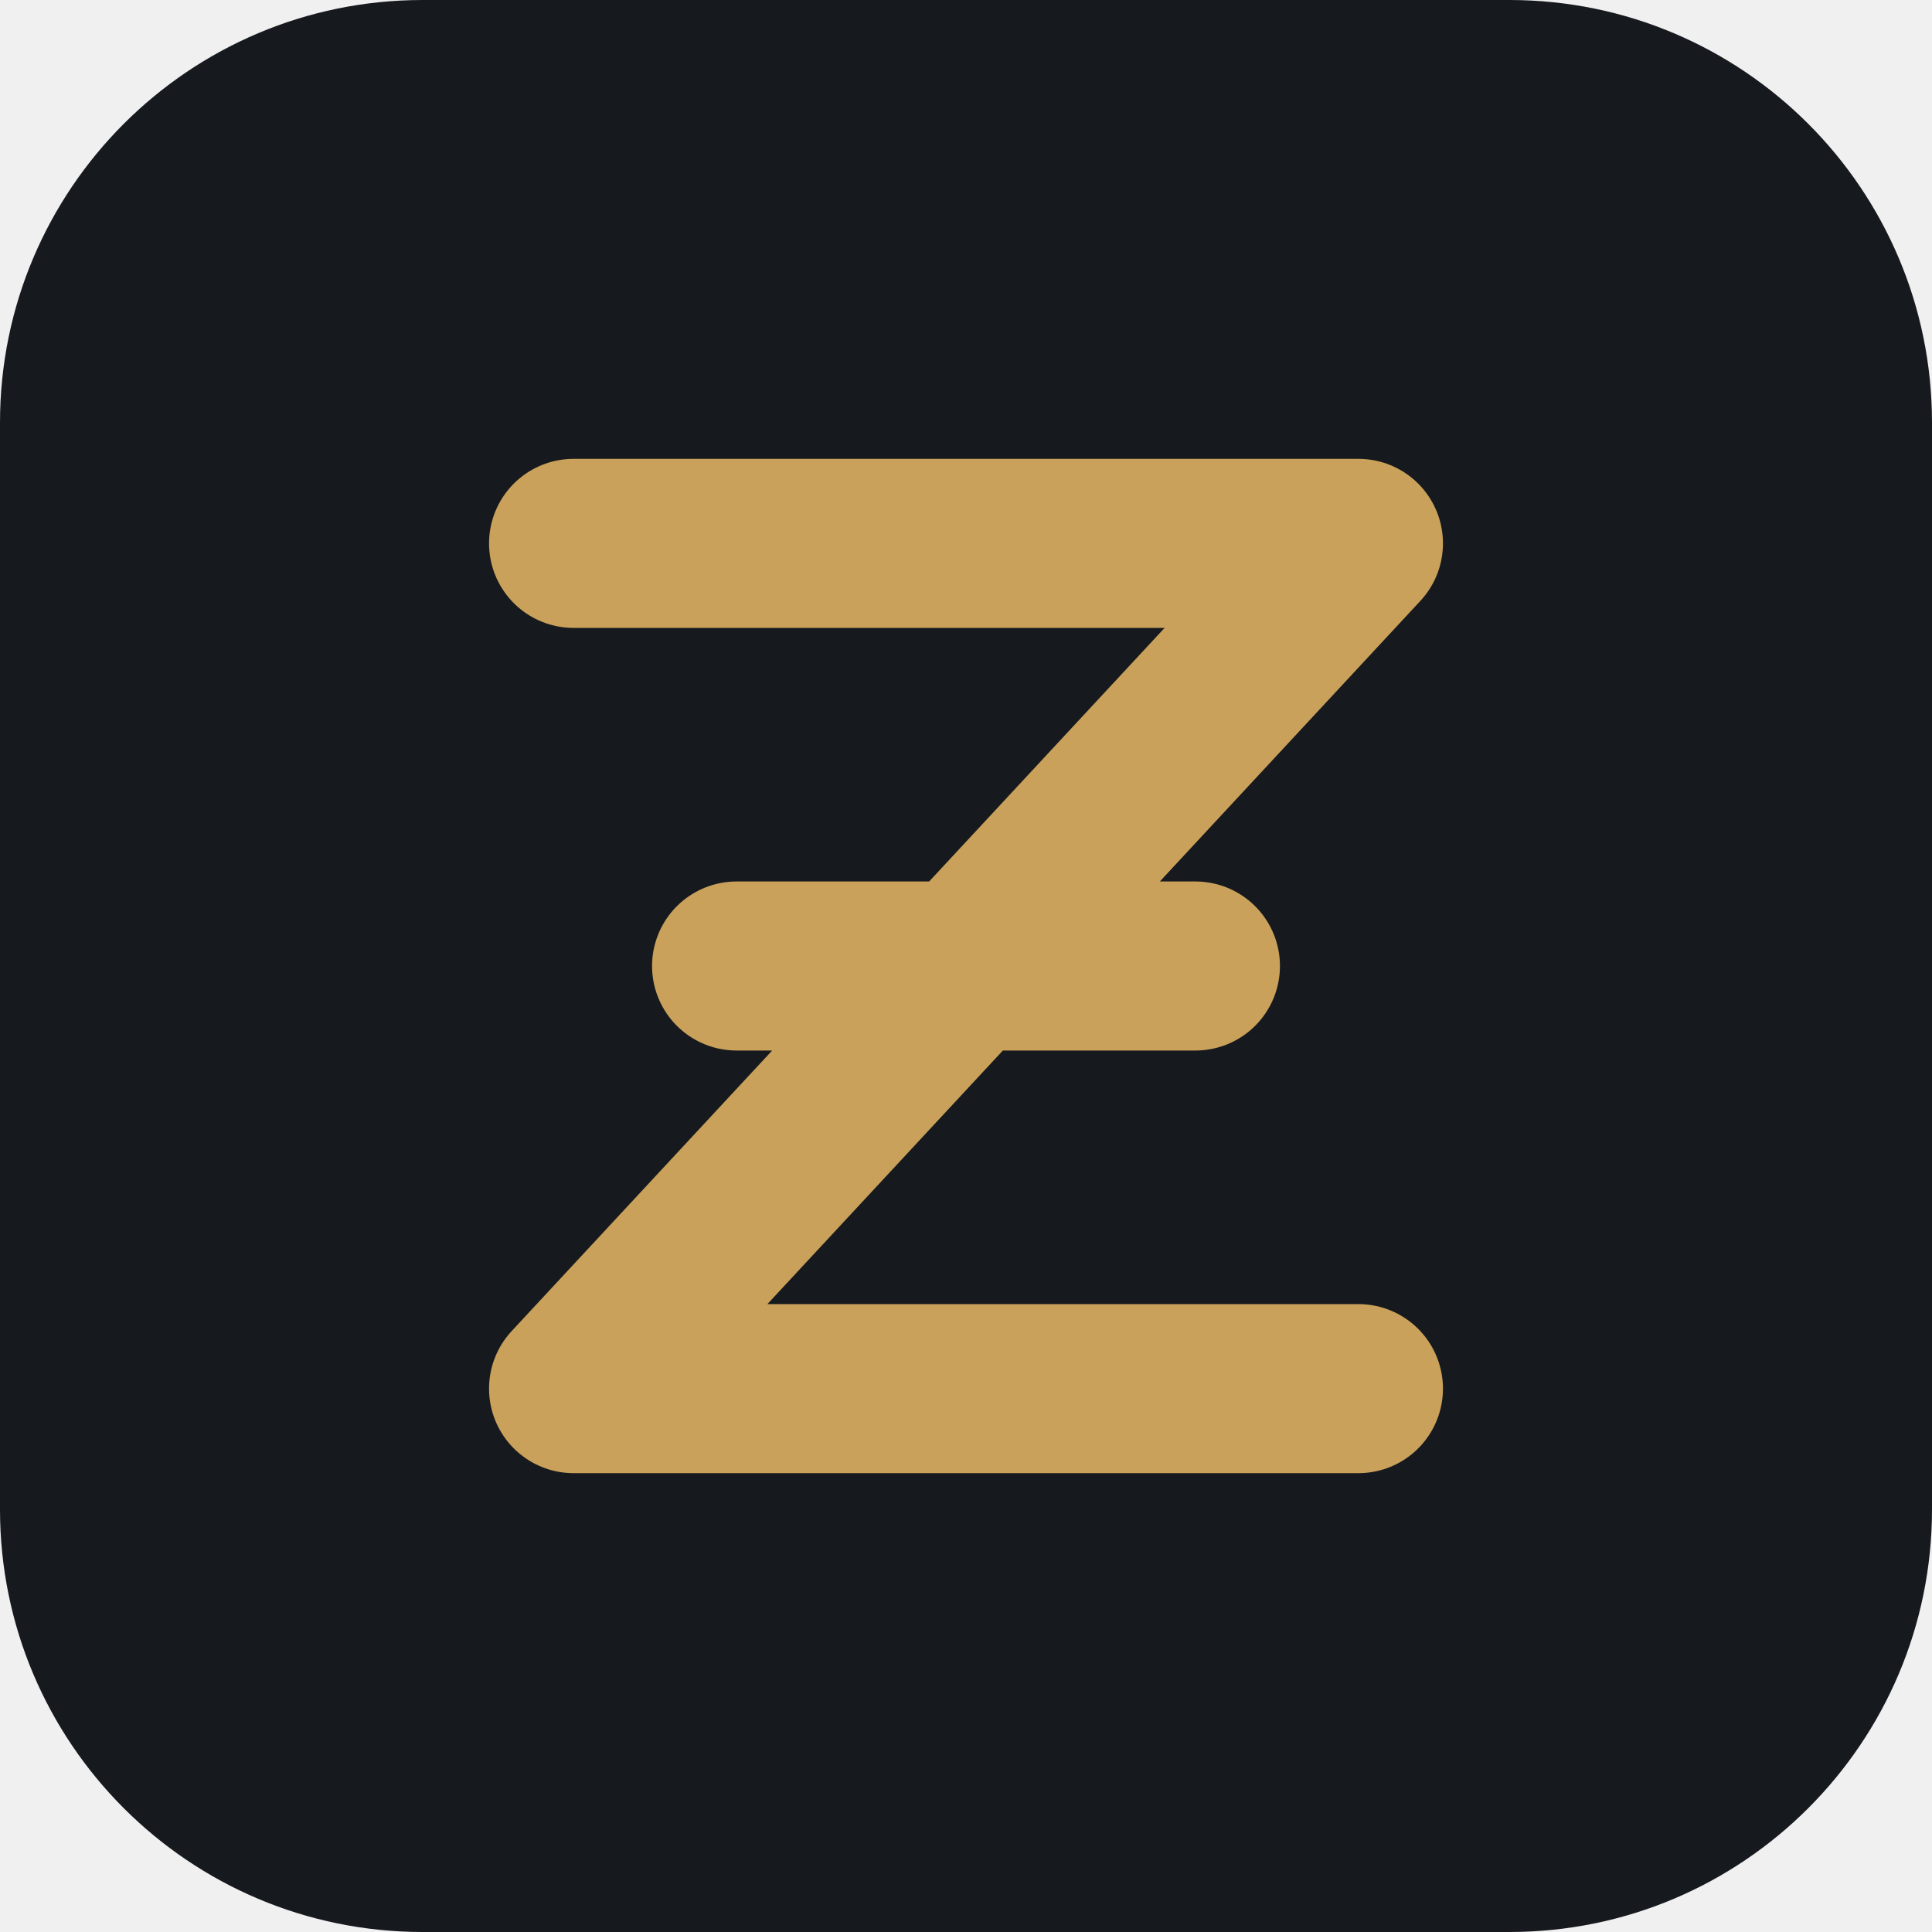
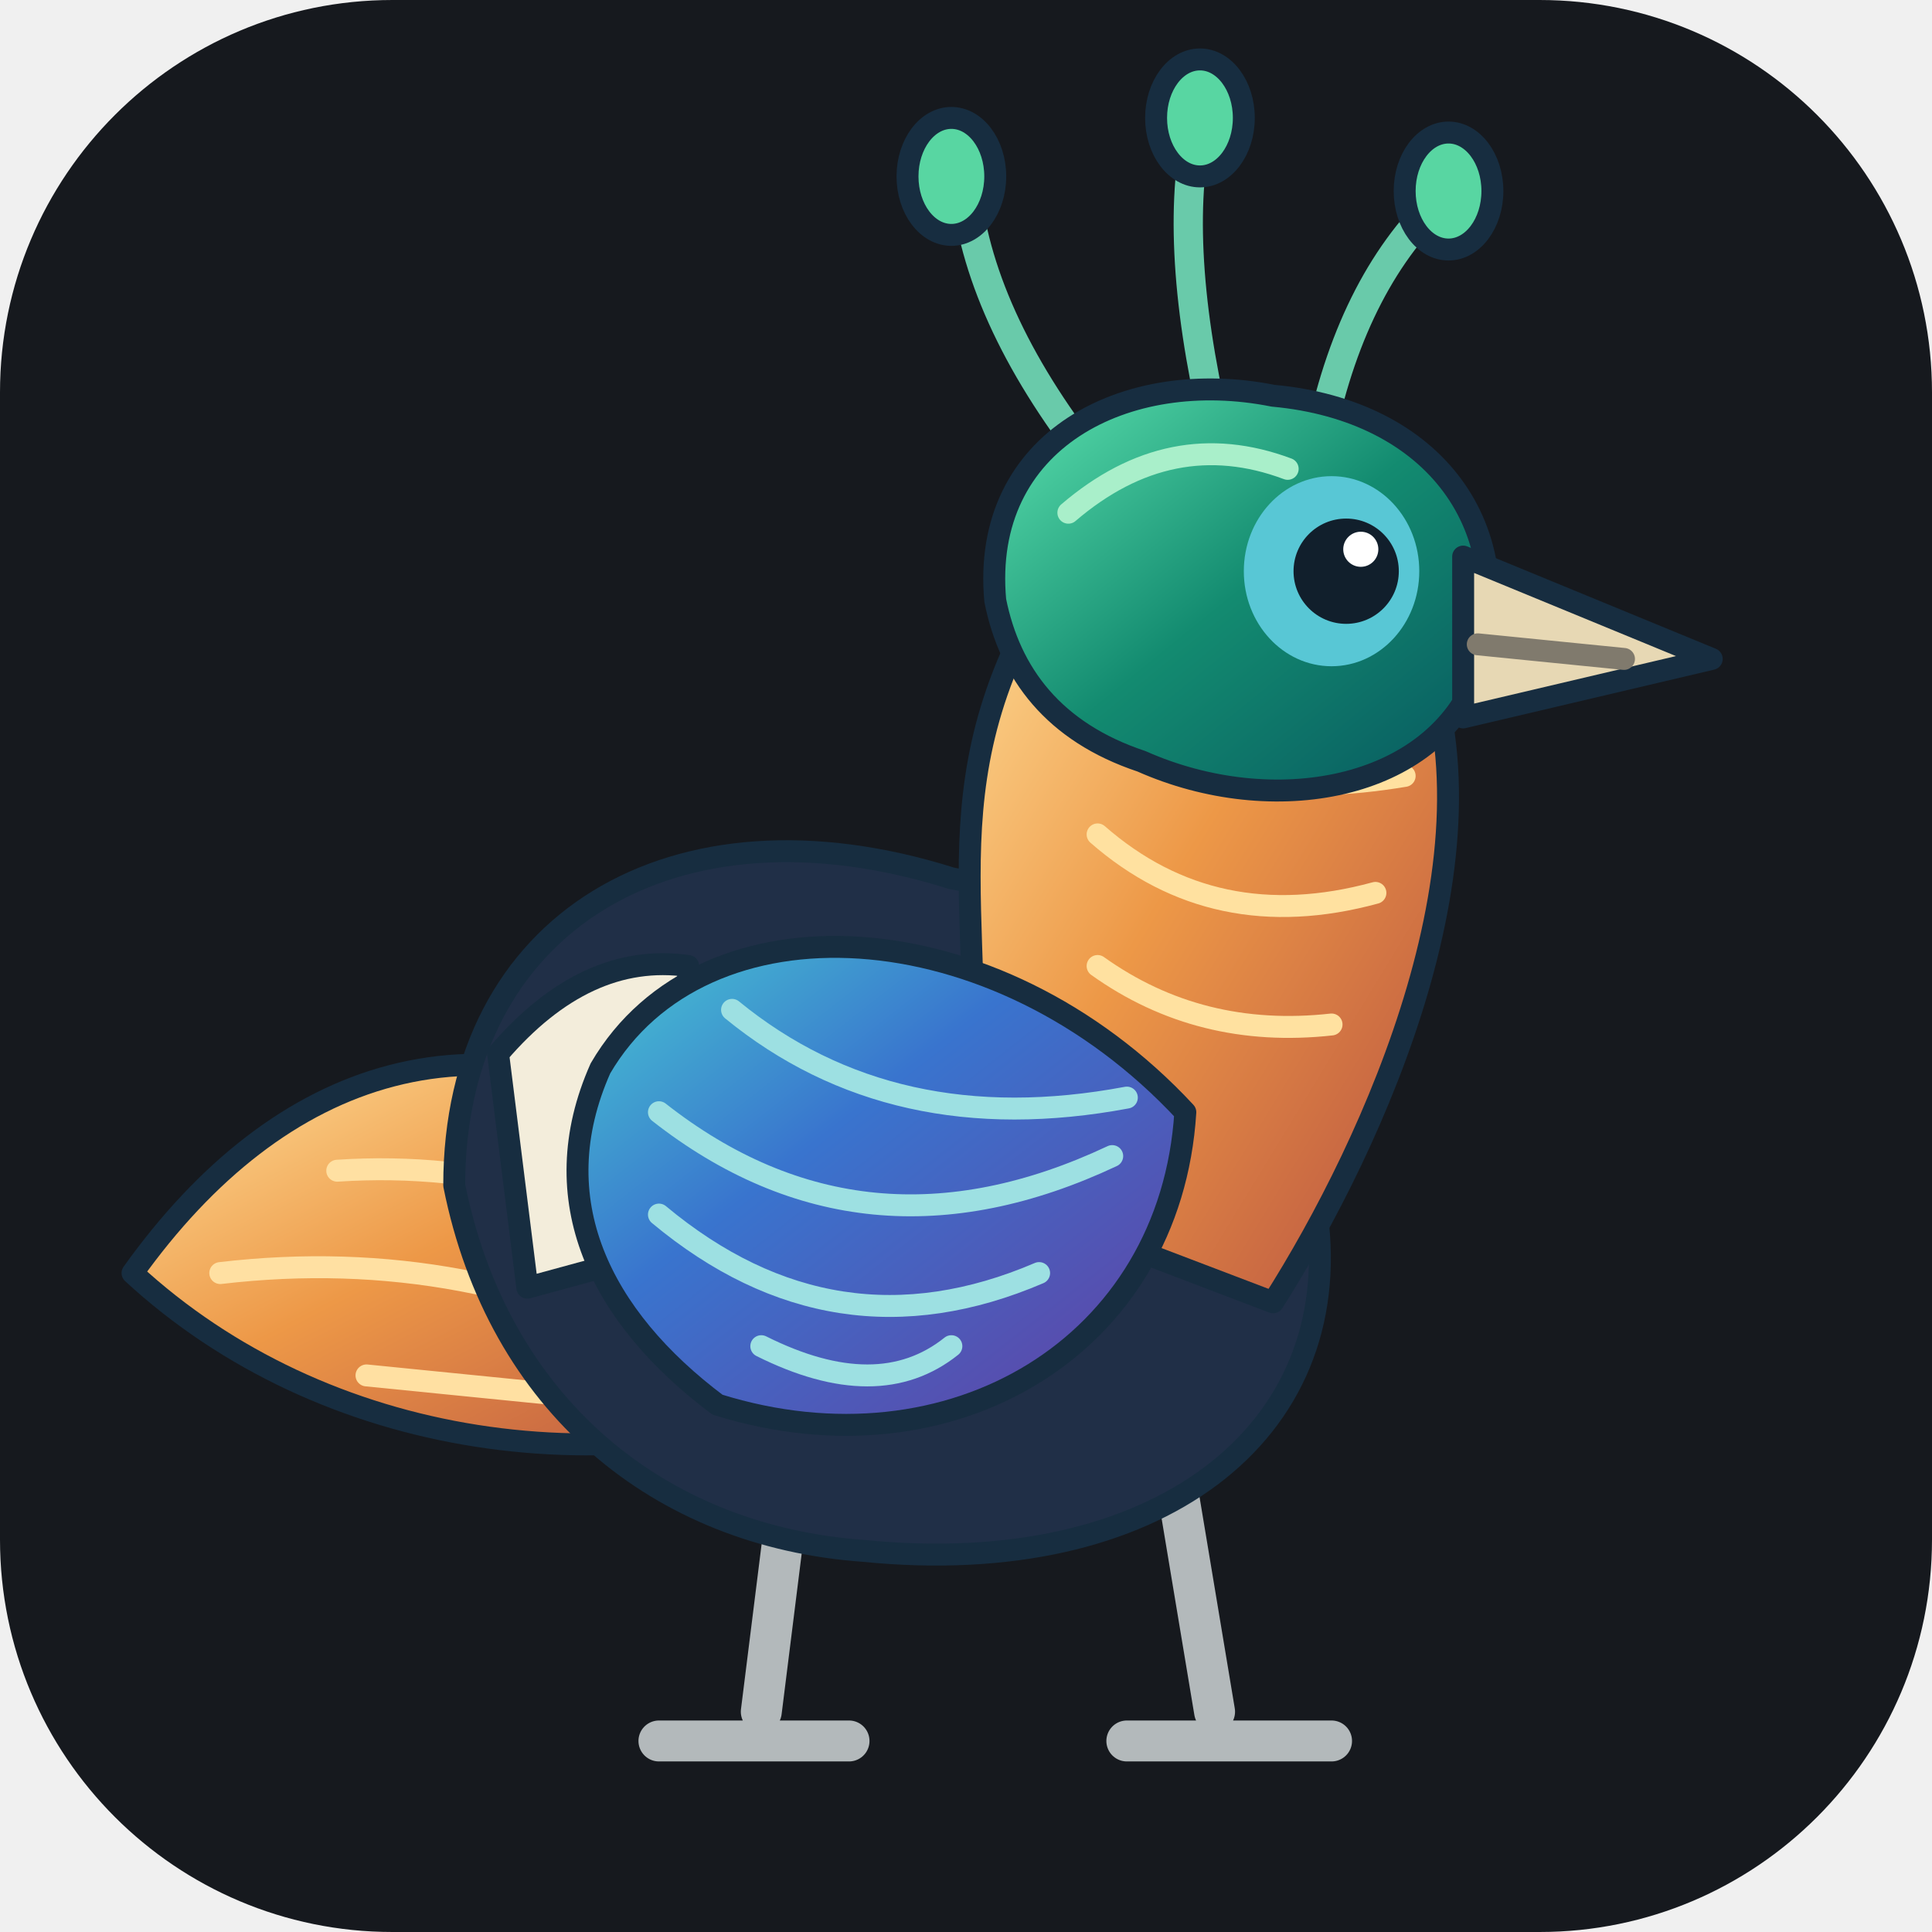
- <svg xmlns="http://www.w3.org/2000/svg" viewBox="0 0 32 32">
-   <style>
-     .bg { fill: #16191E; } .z { stroke: #C9A15A; }
-     @media (prefers-color-scheme: dark) { .bg { fill: #EEECE7; } .z { stroke: #9A7128; } }
-   </style>
-   <rect class="bg" width="32" height="32" rx="7" />
-   <path class="z" d="M9.5 9h13l-13 14h13M12.2 16h7.6" fill="none" stroke-width="2.8" stroke-linecap="round" stroke-linejoin="round" />
+ <svg xmlns="http://www.w3.org/2000/svg" width="32" height="32" viewBox="0 0 128 128">
+   <style>@media(prefers-color-scheme:dark){rect{fill:#eeece7}}</style>
+   <rect width="128" height="128" rx="26" fill="#16191e" />
+   <g transform="translate(2 2) scale(0.96875)">
+     <defs>
+       <linearGradient id="monal-jade" x2="1" y2="1">
+         <stop stop-color="#5ee4b0" />
+         <stop offset=".5" stop-color="#138b70" />
+         <stop offset="1" stop-color="#07565f" />
+       </linearGradient>
+       <linearGradient id="monal-copper" x2="1" y2="1">
+         <stop stop-color="#ffe09a" />
+         <stop offset=".45" stop-color="#ed9847" />
+         <stop offset="1" stop-color="#b64f40" />
+       </linearGradient>
+       <linearGradient id="monal-wing" x2="1" y2="1">
+         <stop stop-color="#47cad1" />
+         <stop offset=".4" stop-color="#3974ce" />
+         <stop offset="1" stop-color="#643da1" />
+       </linearGradient>
+     </defs>
+     <g stroke="#172d40" stroke-width="1.5" stroke-linecap="round" stroke-linejoin="round">
+       <path d="M47 76C31 66 17 71 7 85C20 97 40 100 57 93Z" fill="url(#monal-copper)" />
+       <path d="M13 85Q30 83 45 91M21 78Q36 77 50 86M23 92L43 94" fill="none" stroke="#ffe0a2" />
+       <path d="M52 99L50 115M78 97L81 115M43 117L56 117M75 117L89 117" fill="none" stroke="#b3b9bb" stroke-width="2.8" />
+       <path d="M29 79C29 61 44 52 63 58C74 60 85 69 88 81C90 96 77 106 57 104C43 103 32 94 29 79Z" fill="#202f47" />
+       <path d="M32 70Q38 63 45 64L45 83L34 86Z" fill="#f3eddb" />
+       <path d="M64 79C66 62 61 53 69 39C75 29 89 31 95 42C101 56 92 76 85 87Z" fill="url(#monal-copper)" />
+       <path d="M76 48Q82 53 94 51M73 55Q81 62 92 59M73 64Q80 69 89 68" fill="none" stroke="#ffe1a0" />
+       <path d="M39 71C46 59 66 60 79 74C78 90 63 99 47 94C39 88 35 80 39 71Z" fill="url(#monal-wing)" />
+       <path d="M43 74Q57 85 74 77M43 81Q55 91 69 85M48 67Q59 76 75 73M50 90Q58 94 63 90" fill="none" stroke="#9de0e2" />
+       <path d="M73 30Q65 20 64 11M81 27Q78 14 80 6M88 29Q90 18 96 12" fill="none" stroke="#69caaa" stroke-width="2" />
+       <ellipse cx="63" cy="10" rx="3" ry="4" fill="#58d6a2" />
+       <ellipse cx="80" cy="6" rx="3" ry="4" fill="#58d6a2" />
+       <ellipse cx="97" cy="11" rx="3" ry="4" fill="#58d6a2" />
+       <path d="M66 39C65 28 75 23 85 25C96 26 102 34 99 44C96 52 85 54 76 50C70 48 67 44 66 39Z" fill="url(#monal-jade)" />
+       <path d="M98 36L115 43L98 47Z" fill="#e7d8b4" />
+       <path d="M99 42L109 43" fill="none" stroke="#807a6d" />
+       <path d="M71 33Q78 27 86 30" fill="none" stroke="#a9efca" />
+       <ellipse cx="89" cy="37" rx="6" ry="6.5" fill="#58c7d5" stroke="none" />
+       <circle cx="90" cy="37" r="3.6" fill="#111f2c" stroke="none" />
+       <circle cx="91" cy="35.5" r="1.2" fill="#fff" stroke="none" />
+     </g>
+   </g>
</svg>
